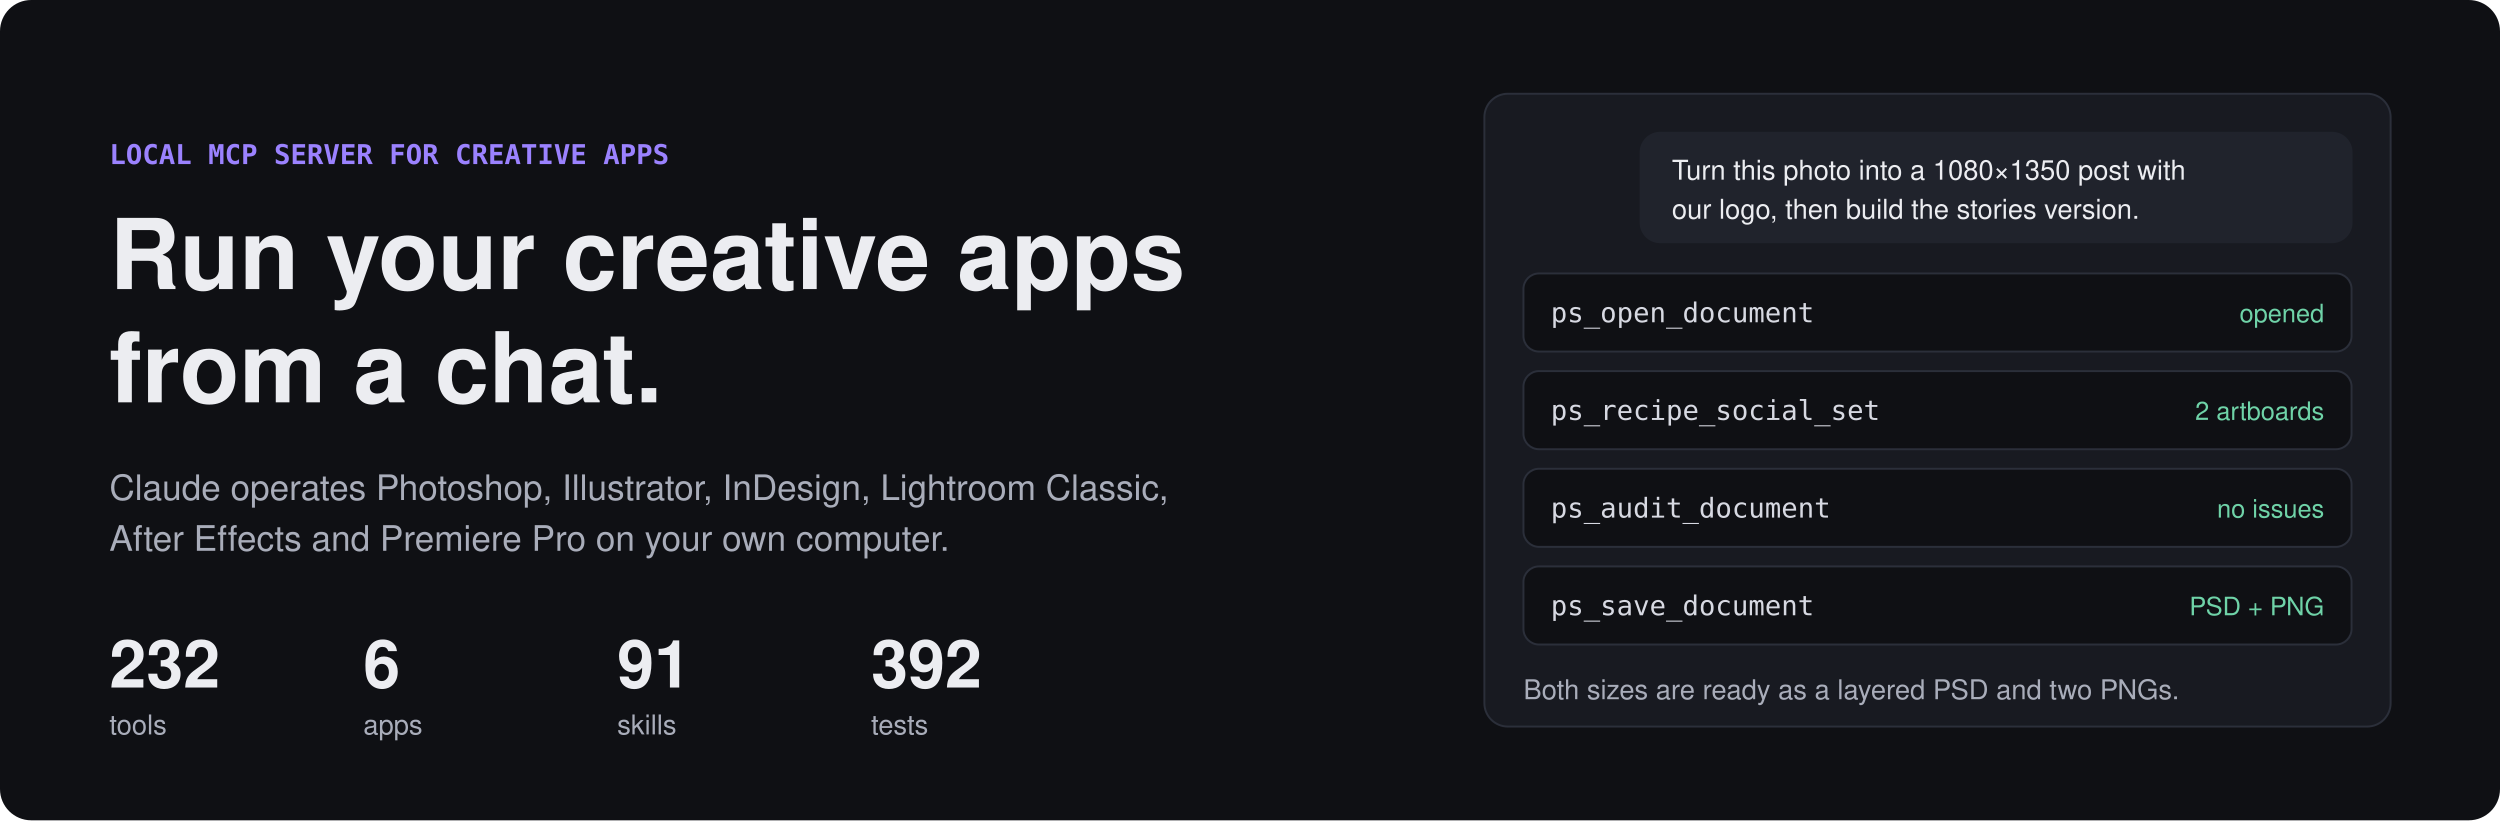
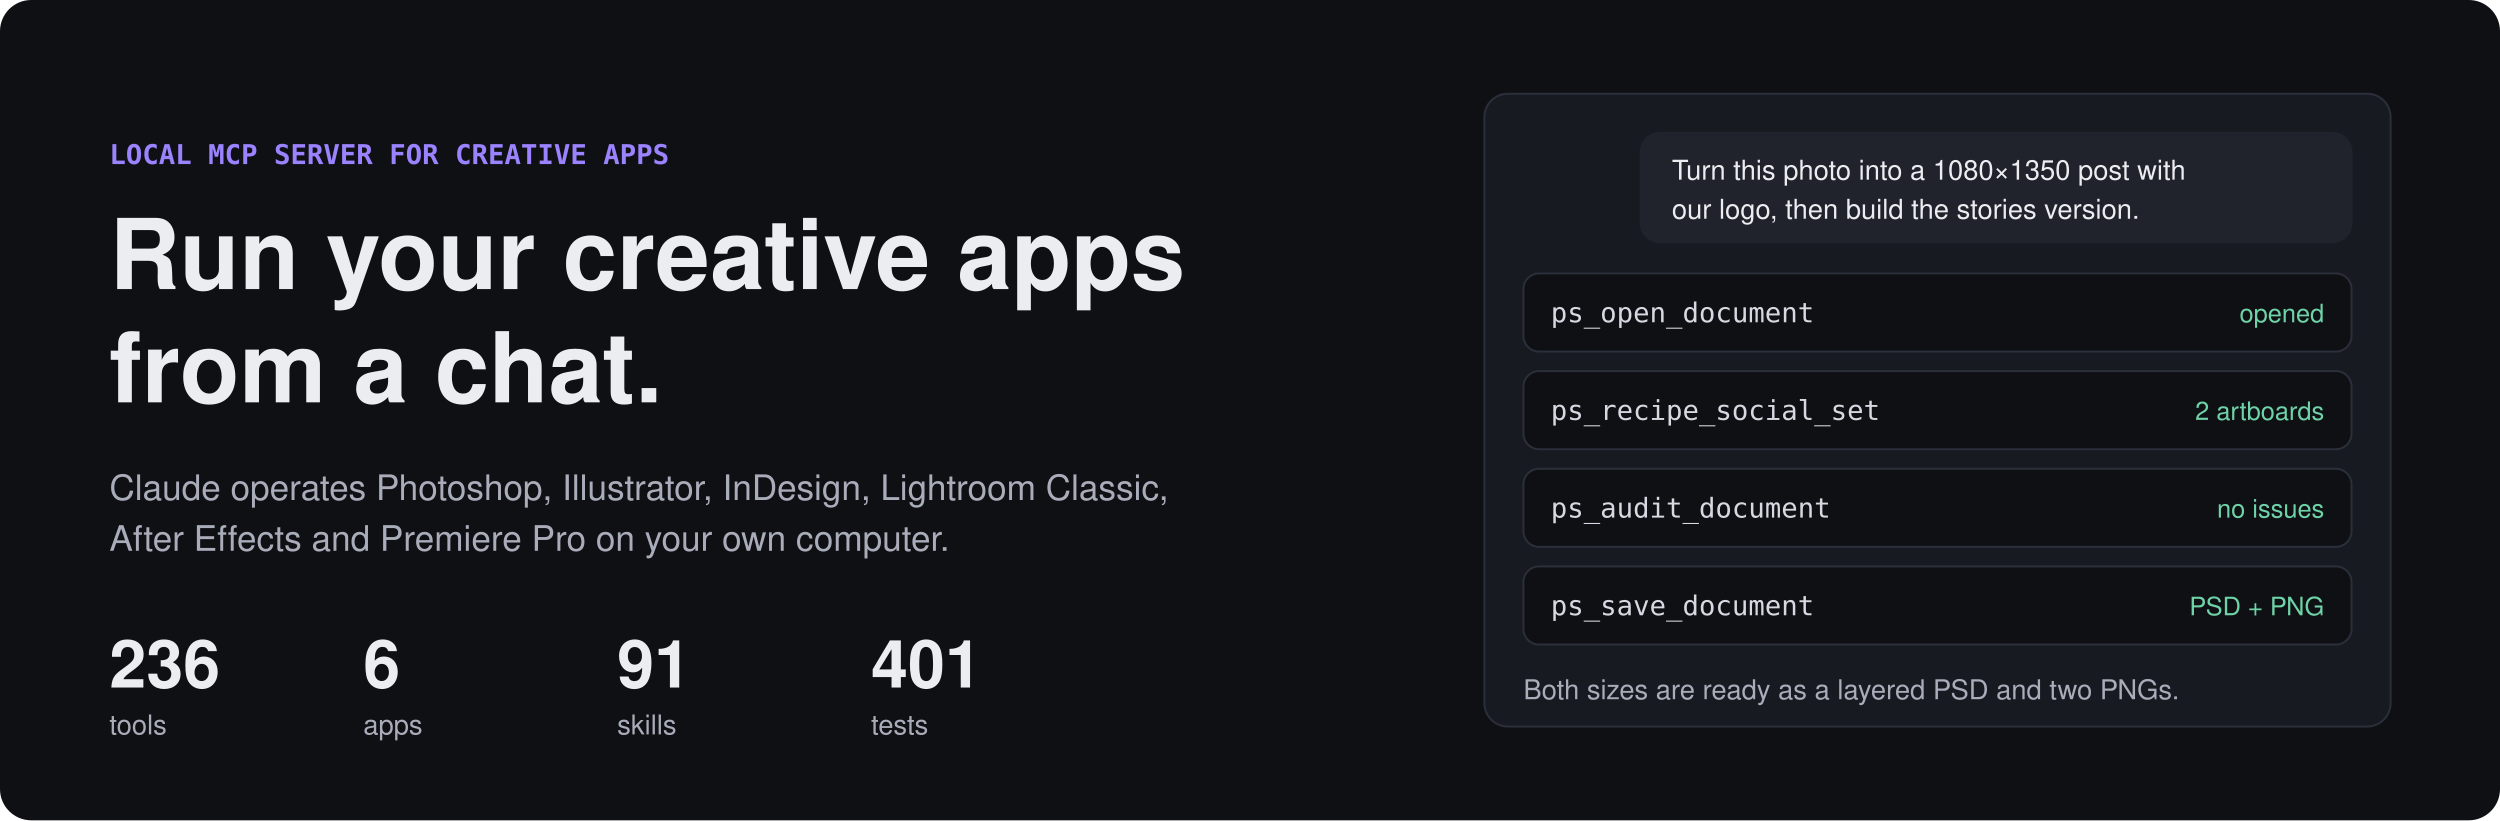
- <svg xmlns="http://www.w3.org/2000/svg" width="1280" height="420" viewBox="0 0 1280 420" role="img" aria-label="Run your creative apps from a chat: 232 tools, 6 apps, 91 skills, 392 tests">
+ <svg xmlns="http://www.w3.org/2000/svg" width="1280" height="420" viewBox="0 0 1280 420" role="img" aria-label="Run your creative apps from a chat: 236 tools, 6 apps, 91 skills, 401 tests">
  <rect width="1280" height="420" rx="16" fill="#0F1014" />
  <text x="56" y="84" font-family="Consolas, 'SF Mono', Menlo, monospace" font-size="14" font-weight="600" fill="#9B82FF" text-anchor="start">LOCAL MCP SERVER FOR CREATIVE APPS</text>
  <text x="56" y="148" font-family="'Segoe UI', 'Helvetica Neue', Helvetica, Arial, sans-serif" font-size="50" font-weight="600" fill="#ECEDF1" text-anchor="start">Run your creative apps</text>
  <text x="56" y="206" font-family="'Segoe UI', 'Helvetica Neue', Helvetica, Arial, sans-serif" font-size="50" font-weight="600" fill="#ECEDF1" text-anchor="start">from a chat.</text>
  <text x="56" y="256" font-family="'Segoe UI', 'Helvetica Neue', Helvetica, Arial, sans-serif" font-size="18" font-weight="400" fill="#A9ADBA" text-anchor="start">Claude operates Photoshop, Illustrator, InDesign, Lightroom Classic,</text>
  <text x="56" y="282" font-family="'Segoe UI', 'Helvetica Neue', Helvetica, Arial, sans-serif" font-size="18" font-weight="400" fill="#A9ADBA" text-anchor="start">After Effects and Premiere Pro on your own computer.</text>
-   <text x="56" y="352" font-family="'Segoe UI', 'Helvetica Neue', Helvetica, Arial, sans-serif" font-size="34" font-weight="600" fill="#ECEDF1" text-anchor="start">232</text>
+   <text x="56" y="352" font-family="'Segoe UI', 'Helvetica Neue', Helvetica, Arial, sans-serif" font-size="34" font-weight="600" fill="#ECEDF1" text-anchor="start">236</text>
  <text x="56" y="376" font-family="'Segoe UI', 'Helvetica Neue', Helvetica, Arial, sans-serif" font-size="14" font-weight="400" fill="#A9ADBA" text-anchor="start">tools</text>
  <text x="186" y="352" font-family="'Segoe UI', 'Helvetica Neue', Helvetica, Arial, sans-serif" font-size="34" font-weight="600" fill="#ECEDF1" text-anchor="start">6</text>
  <text x="186" y="376" font-family="'Segoe UI', 'Helvetica Neue', Helvetica, Arial, sans-serif" font-size="14" font-weight="400" fill="#A9ADBA" text-anchor="start">apps</text>
  <text x="316" y="352" font-family="'Segoe UI', 'Helvetica Neue', Helvetica, Arial, sans-serif" font-size="34" font-weight="600" fill="#ECEDF1" text-anchor="start">91</text>
  <text x="316" y="376" font-family="'Segoe UI', 'Helvetica Neue', Helvetica, Arial, sans-serif" font-size="14" font-weight="400" fill="#A9ADBA" text-anchor="start">skills</text>
-   <text x="446" y="352" font-family="'Segoe UI', 'Helvetica Neue', Helvetica, Arial, sans-serif" font-size="34" font-weight="600" fill="#ECEDF1" text-anchor="start">392</text>
+   <text x="446" y="352" font-family="'Segoe UI', 'Helvetica Neue', Helvetica, Arial, sans-serif" font-size="34" font-weight="600" fill="#ECEDF1" text-anchor="start">401</text>
  <text x="446" y="376" font-family="'Segoe UI', 'Helvetica Neue', Helvetica, Arial, sans-serif" font-size="14" font-weight="400" fill="#A9ADBA" text-anchor="start">tests</text>
  <rect x="760" y="48" width="464" height="324" rx="12" fill="#181A21" stroke="#2B2F3A" />
  <rect x="840" y="68" width="364" height="56" rx="10" fill="#20232C" stroke="#20232C" />
  <text x="856" y="92" font-family="'Segoe UI', 'Helvetica Neue', Helvetica, Arial, sans-serif" font-size="14" font-weight="400" fill="#ECEDF1" text-anchor="start">Turn this photo into a 1080×1350 post with</text>
  <text x="856" y="112" font-family="'Segoe UI', 'Helvetica Neue', Helvetica, Arial, sans-serif" font-size="14" font-weight="400" fill="#ECEDF1" text-anchor="start">our logo, then build the stories version.</text>
  <rect x="780" y="140" width="424" height="40" rx="8" fill="#0F1014" stroke="#2B2F3A" />
  <text x="794" y="165" font-family="Consolas, 'SF Mono', Menlo, monospace" font-size="14" font-weight="400" fill="#D7D9E2" text-anchor="start">ps_open_document</text>
  <text x="1190" y="165" font-family="'Segoe UI', 'Helvetica Neue', Helvetica, Arial, sans-serif" font-size="13" font-weight="400" fill="#6FD3A8" text-anchor="end">opened</text>
  <rect x="780" y="190" width="424" height="40" rx="8" fill="#0F1014" stroke="#2B2F3A" />
  <text x="794" y="215" font-family="Consolas, 'SF Mono', Menlo, monospace" font-size="14" font-weight="400" fill="#D7D9E2" text-anchor="start">ps_recipe_social_set</text>
  <text x="1190" y="215" font-family="'Segoe UI', 'Helvetica Neue', Helvetica, Arial, sans-serif" font-size="13" font-weight="400" fill="#6FD3A8" text-anchor="end">2 artboards</text>
  <rect x="780" y="240" width="424" height="40" rx="8" fill="#0F1014" stroke="#2B2F3A" />
  <text x="794" y="265" font-family="Consolas, 'SF Mono', Menlo, monospace" font-size="14" font-weight="400" fill="#D7D9E2" text-anchor="start">ps_audit_document</text>
  <text x="1190" y="265" font-family="'Segoe UI', 'Helvetica Neue', Helvetica, Arial, sans-serif" font-size="13" font-weight="400" fill="#6FD3A8" text-anchor="end">no issues</text>
  <rect x="780" y="290" width="424" height="40" rx="8" fill="#0F1014" stroke="#2B2F3A" />
  <text x="794" y="315" font-family="Consolas, 'SF Mono', Menlo, monospace" font-size="14" font-weight="400" fill="#D7D9E2" text-anchor="start">ps_save_document</text>
  <text x="1190" y="315" font-family="'Segoe UI', 'Helvetica Neue', Helvetica, Arial, sans-serif" font-size="13" font-weight="400" fill="#6FD3A8" text-anchor="end">PSD + PNG</text>
  <text x="780" y="358" font-family="'Segoe UI', 'Helvetica Neue', Helvetica, Arial, sans-serif" font-size="14" font-weight="400" fill="#A9ADBA" text-anchor="start">Both sizes are ready as a layered PSD and two PNGs.</text>
</svg>
